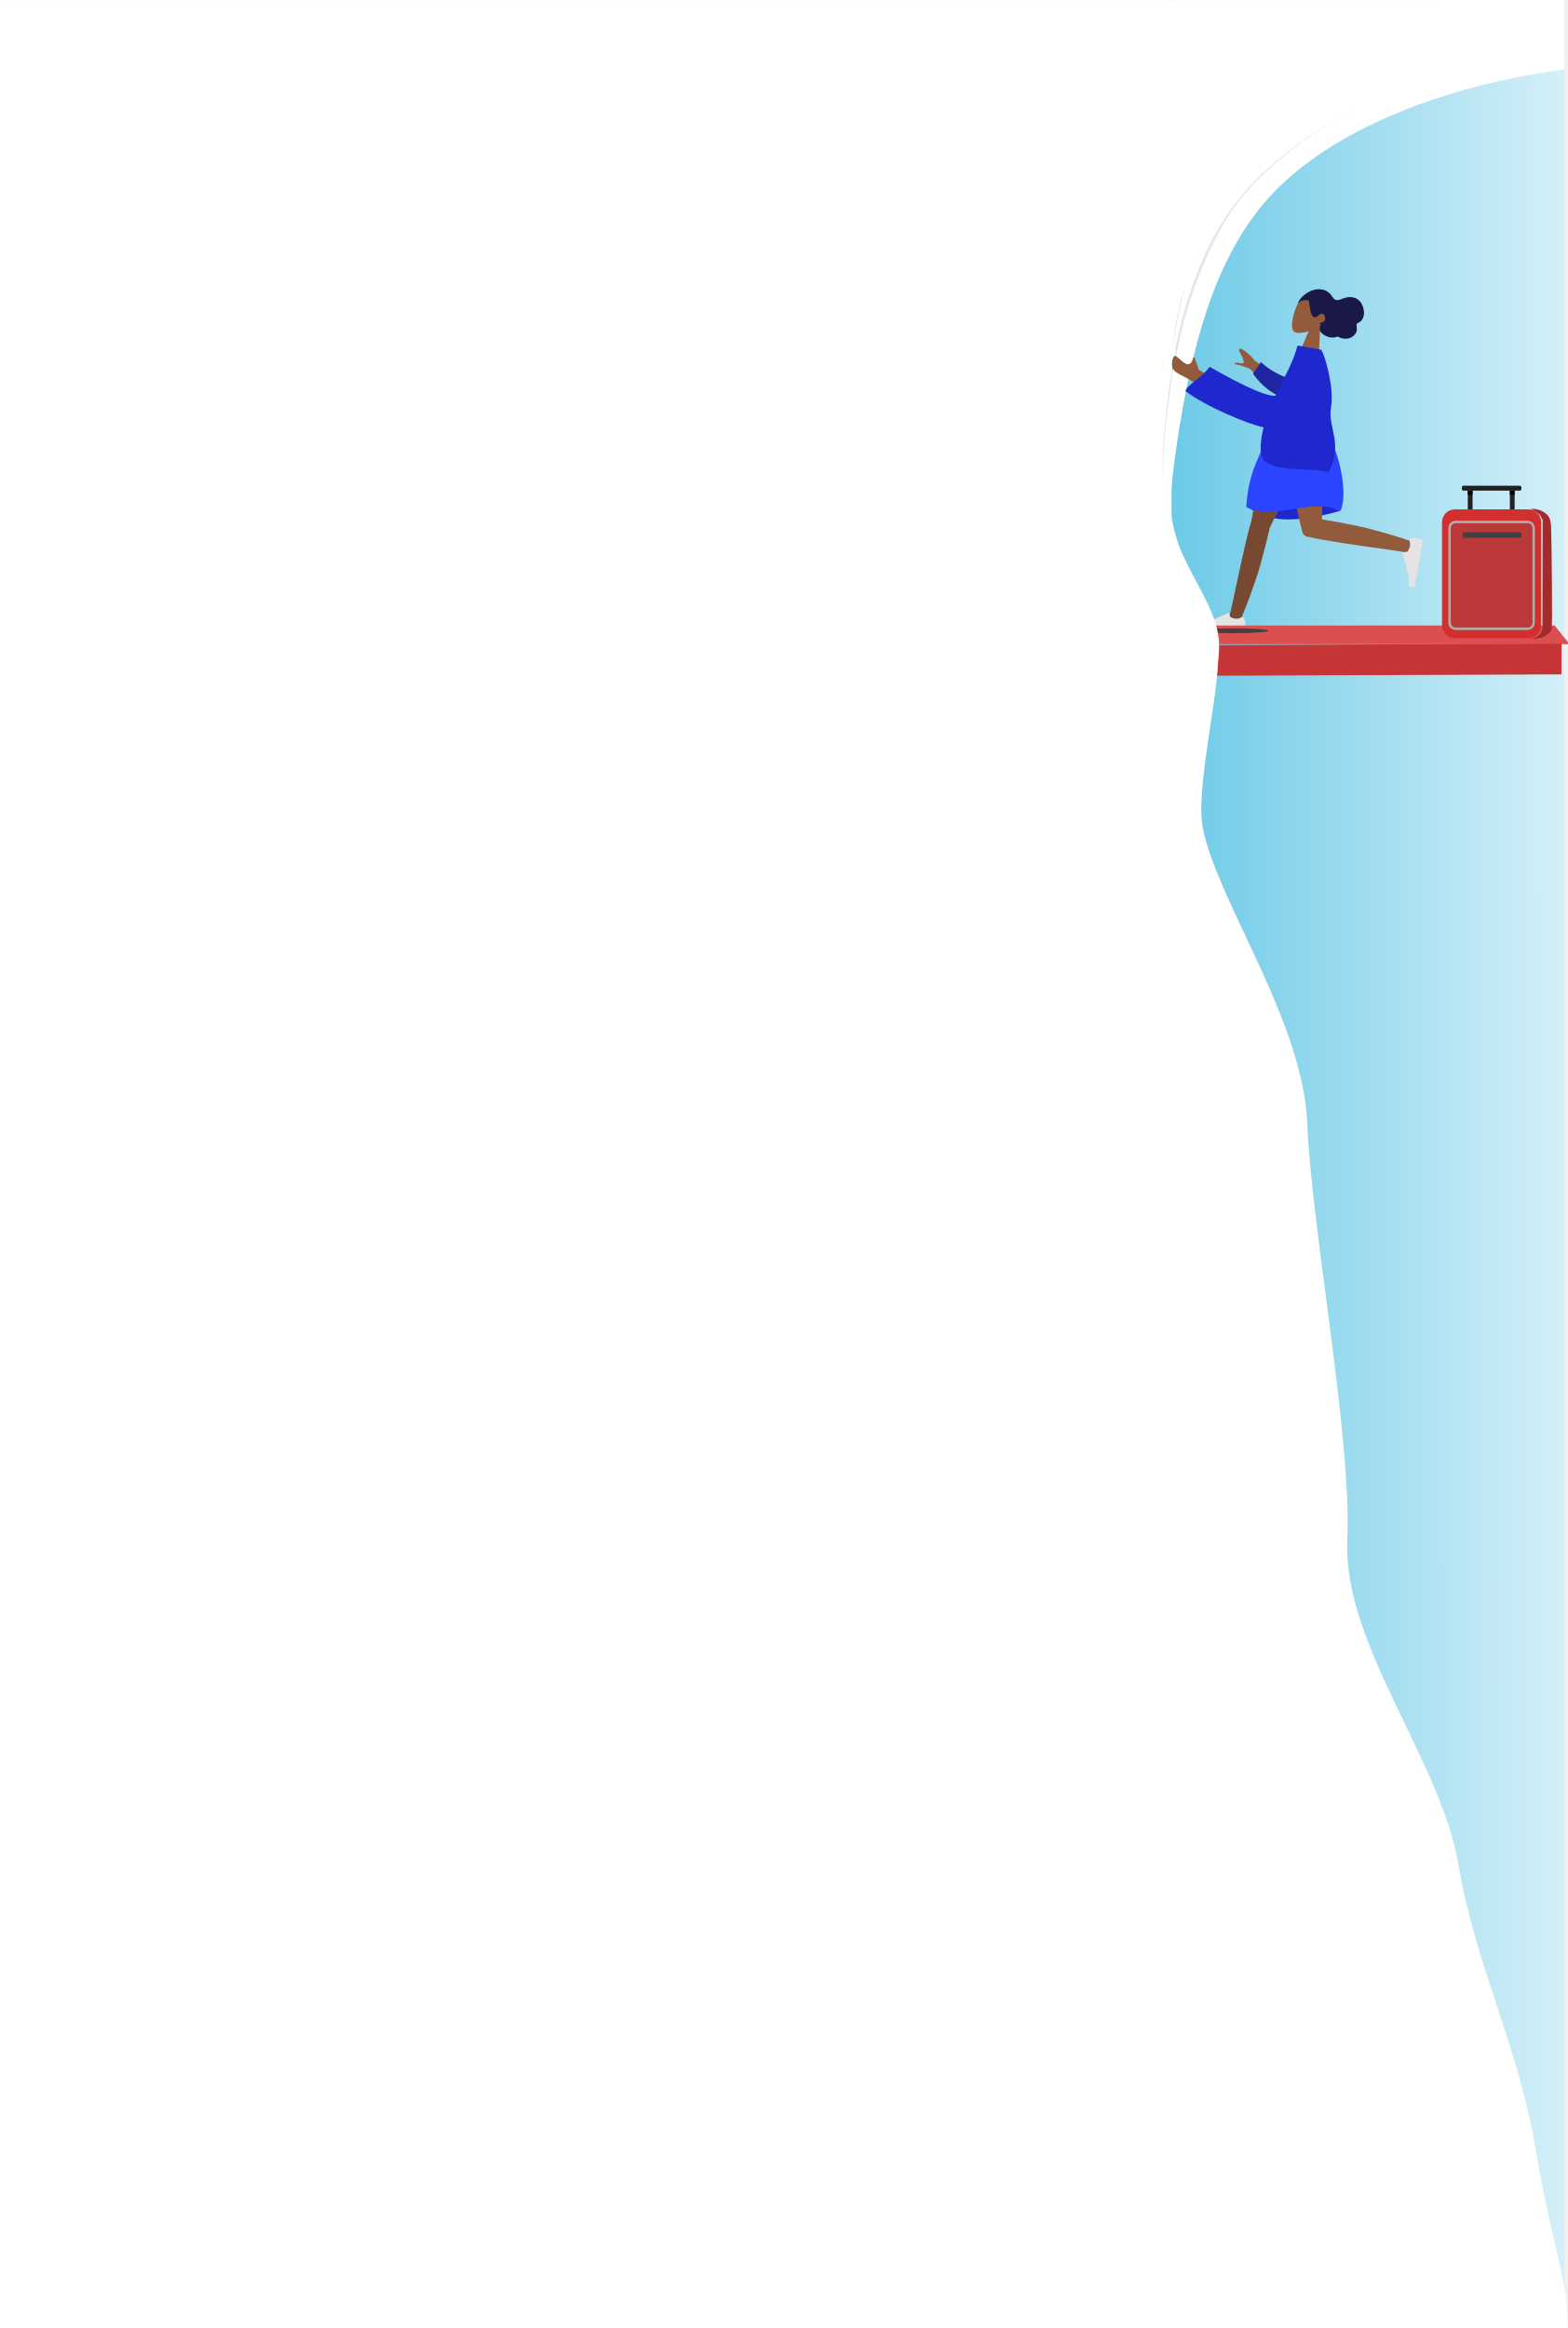
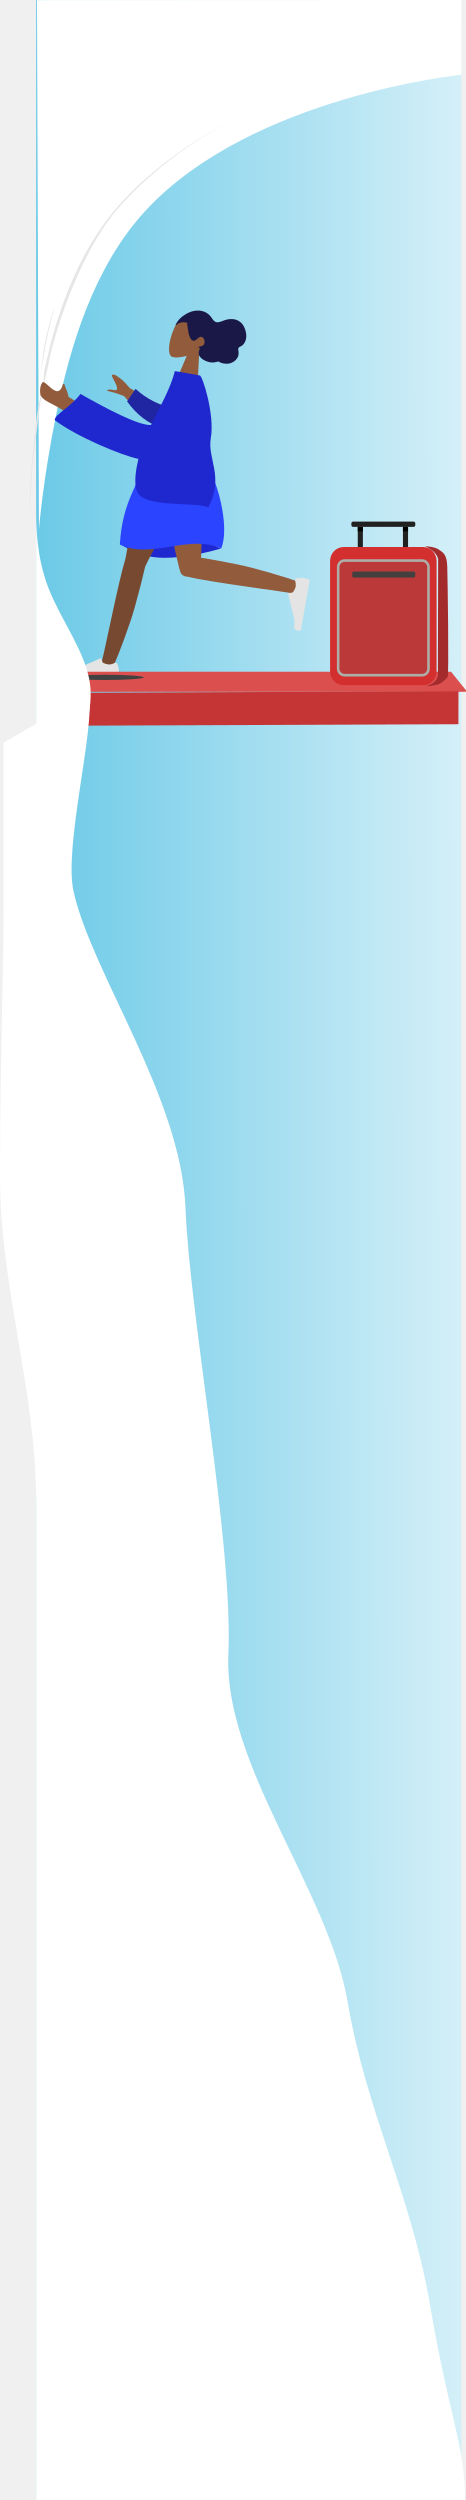
- <svg xmlns="http://www.w3.org/2000/svg" width="1924.182" height="2857.154" viewBox="0 0 1924.182 2857.154">
+ <svg xmlns="http://www.w3.org/2000/svg" width="531.462" height="2857.154" viewBox="0 0 531.462 2857.154">
  <defs>
    <linearGradient id="a" x1="-0.176" y1="0.527" x2="1.408" y2="0.521" gradientUnits="objectBoundingBox">
      <stop offset="0" stop-color="#59c3e4" />
      <stop offset="1" stop-color="#fff" />
    </linearGradient>
  </defs>
-   <g transform="translate(0 0.154)">
+   <g transform="translate(-1392.72 0.154)">
    <rect width="486" height="2857" transform="translate(1434)" fill="url(#a)" />
-     <rect width="2857" height="1438" transform="translate(1438) rotate(90)" fill="#fff" />
    <g transform="translate(2383.592 85) rotate(90)">
      <rect width="607" height="484" transform="translate(-85 463.592)" fill="none" />
      <path d="M0-8.408s24.2,239.049,154.637,360.3c65.349,60.746,157.666,87.1,232.66,102.533,74.691,15.367,132.19,19.928,132.19,19.928l-604.8,2.261L-85.431-8.5Z" transform="translate(0.276 472)" fill="#fff" />
    </g>
    <path d="M1663.385,2702.078s-83.433,37.467-141.556,105.146-76.781,161.229-82.48,186.665c-2.144,31.369,2.573,4.236-3.075,24.945s-7.51,47.579-10.608,77.592a591.444,591.444,0,0,0-2.643,60.592s1.456-43.142,4.2-65.246c3.3-26.6,7.052-59.375,9.051-68.666,3.628-16.864,11.547-54.162,11.547-53.22-.471.471,25.579-104.455,76.266-162.661C1584.521,2737.6,1663.385,2702.078,1663.385,2702.078Z" transform="translate(3.706 -2569.296)" fill="#e6e6e6" />
    <path d="M1443.085,2945.356s-2.96,9.235-5.518,21.855-4.715,28.624-4.715,28.624-2.559,39.495-2.559,38.886c0,0,1.662-24.291,4.86-46.633S1443.085,2945.356,1443.085,2945.356Z" transform="translate(168.493 -2667.224) rotate(3)" fill="#e6e6e6" />
    <g transform="translate(1450 348)">
      <g transform="translate(0 0)">
        <g transform="matrix(-0.966, -0.259, 0.259, -0.966, 206.729, 103.19)">
          <g transform="translate(39.63 0)">
            <path d="M8.617,40.162C3.811,45.8.559,52.716,1.1,60.462,2.668,82.78,33.736,77.87,39.78,66.606S45.1,26.768,37.294,24.755c-3.115-.8-9.75,1.164-16.5,5.234L25.03,0H0Z" transform="translate(0)" fill="#915b3c" fill-rule="evenodd" />
          </g>
          <path d="M81.773,31.826a28.613,28.613,0,0,1-1.343,4.463,20.89,20.89,0,0,1-2.634,4.9,37.034,37.034,0,0,1-6.965,7.557c-4.782,3.9-10.868,6.15-16.853,5.419a17.3,17.3,0,0,1-8.453-3.44c-2.256-1.734-4.426-4.285-7.347-4.469-3.178-.2-6.092,2.606-8.641,4.339a23.222,23.222,0,0,1-9.291,3.93A15.448,15.448,0,0,1,5.454,48.932C1.327,44.019-1.673,36.814,1.037,30.3a8.351,8.351,0,0,1,2.082-3.076c.853-.775,2.156-1.6,2.5-2.839.367-1.317-.73-3.016-1.156-4.2a12.375,12.375,0,0,1-.932-5.34A13.767,13.767,0,0,1,7.752,6.908a14.023,14.023,0,0,1,7.275-3.735A20.411,20.411,0,0,1,20.5,2.75a17.04,17.04,0,0,1,2.591.52,2.344,2.344,0,0,0,2.061-.5,16.913,16.913,0,0,1,10.9-2.7c3.289.274,7.08,1.071,9.763,3.324,2.98,2.5,2.92,5.954,2.219,9.641.743-.368,2.8-.6,1.57.871a6.649,6.649,0,0,1-2.03,1.16,7.386,7.386,0,0,0-2.029,1.562c-2.279,2.621.023,7.956,2.887,8.835,4.256,1.306,5.208-4.712,8.246-6.269,1.747-.9,3.574.328,4.882,1.578a19.55,19.55,0,0,1,3.979,6.147c.85,1.858,1.64,3.742,2.506,5.591.4.863,1.8,3.3,1.1,4.28,3.048.608,6.443-.659,9.068-2.32a6.2,6.2,0,0,0,2.491-2.656c.124-.26.394-1.032.733-1.064.631-.059.4.712.333,1.079" transform="translate(0 29.723)" fill="#191847" fill-rule="evenodd" />
        </g>
        <g transform="translate(18.149 171.51)">
          <path d="M216.922,102.3q-37.529,10.5-64.756,10.5t-50.58-16.164q36.723-10.774,60.488-10.774T216.922,102.3Z" transform="translate(-40.055 5.046)" fill="#1f28cf" fill-rule="evenodd" />
          <path d="M174.691,122.878a5.918,5.918,0,0,0,.606-1.184C178.641,112.85,232.206,17.443,237.543,0H177.236c-4.057,13.262-22.319,96.488-24.889,113.093-8.109,26.193-24.8,111.02-26.935,116.9-2.243,6.182,10.373,12.622,13.735,5.022,5.349-12.093,18.094-45.554,23.769-65.985C168.236,149.872,172.568,132.64,174.691,122.878Z" transform="translate(-84.237 5.046)" fill="#784931" fill-rule="evenodd" />
          <path d="M47.106,134.527c24.489,6.189,114.064,17.379,120.211,19.134,6.323,1.805,11.868-11.229,4.052-14.052-12.437-4.493-46.705-14.873-67.483-19.109-16.712-3.407-31.962-6.187-42.2-7.815C62.553,83.925,66.518,14.907,63.92,0H10.561c2.492,14.294,23.558,118.6,27.474,129.036,1.243,3.727,4.95,5.374,9.072,5.491Z" transform="translate(92.687 5.046)" fill="#915b3c" fill-rule="evenodd" />
          <g transform="translate(278.786 142.104) rotate(100)">
            <path d="M1.75,15.224A22.392,22.392,0,0,1,0,8.233,52.33,52.33,0,0,1,.94,0H59.761q2.293,7.58-2.647,8.184T48.907,9.276L21.567,21.464a1.043,1.043,0,0,1-1.377-.528l-.012-.027-1.757-4.263a18.755,18.755,0,0,0-7.432-2.134,16.831,16.831,0,0,0-6.416,1.876h0a2.086,2.086,0,0,1-2.765-1.027Q1.776,15.294,1.75,15.224Z" transform="translate(0 0)" fill="#e4e4e4" fill-rule="evenodd" />
          </g>
          <g transform="translate(0 232.743)">
            <path d="M59.781,26.492a22.392,22.392,0,0,1,1.75,6.991,52.33,52.33,0,0,1-.94,8.233H1.77q-2.293-7.58,2.647-8.184t8.207-1.091l27.34-12.188a1.043,1.043,0,0,1,1.377.528l.012.027L43.11,25.07A18.755,18.755,0,0,0,50.542,27.2a16.831,16.831,0,0,0,6.416-1.876h0a2.086,2.086,0,0,1,2.765,1.027Q59.755,26.422,59.781,26.492Z" transform="translate(-1.043 -20.161)" fill="#e4e4e4" fill-rule="evenodd" />
          </g>
          <path d="M192.56,0q-35.271-10.091-66.745,0c-7.3,33.307-25.039,46.527-28.158,97.593,35.458,17.619,79.26-12.565,115.761,4.616C223.847,78.177,209.247,20.3,192.56,0Z" transform="translate(-36.126 5.046)" fill="#2b44ff" fill-rule="evenodd" />
        </g>
        <g transform="translate(189.088 239.49) rotate(-170)">
          <path d="M-10.558,29.841,39.187,48.015c8.634,7.148,9.606,7.586,17.988,11.541,2.561.745,7.039,1.2,2.85-3.986S51.767,44.806,53.9,43.209s7.454.634,10-2.019c1.7-1.768.143.552-19.734-3.266L19.175,18.337ZM81.329,15.957,106.4,25.973a34,34,0,0,0,4.653,8.839c1.929,2.53,1.563,5.47,4.189,4.565-.014.037.1-10.207,6.583-9.277S135.7,39,138.426,37.331c2.255-3.584,1.779-9.672-.077-15.119-5.6-6.379-13.13-6.147-28.239-12.308A107.608,107.608,0,0,1,82.627,0Z" transform="translate(82.401 76.897)" fill="#915b3c" fill-rule="evenodd" />
          <path d="M5.741,25.4a88.944,88.944,0,0,1,49.272,6.637L59.54,15.328C45.317,5.077,26.447-2.207,11.4.61-.452,2.831-4.257,18.2,5.741,25.4Z" transform="translate(65.581 84.94) rotate(9)" fill="#2026a2" fill-rule="evenodd" />
          <path d="M84.35,85.593c13.461-3.357,53.881,9.7,85.566,20.97,7.859-16.259,24.448-27.594,23.855-34.517-27.18-14.2-82.805-26.694-102-27.112.61-11.388.749-25.408-3.908-35.31-9.573-20.355-65.628-1.5-84.476-5.214C-8.415,42.74,14.407,58.317,14.425,82.844c.02,26.859,21.587,68.2,24.76,68.2H68.122C69.719,130.533,77.755,107.926,84.35,85.593Z" transform="translate(6.042 1.981)" fill="#1f28cf" fill-rule="evenodd" />
        </g>
      </g>
    </g>
    <path d="M0,0H469.562V64H0Z" transform="matrix(0.951, 0, 0.288, 0.358, 1461.629, 767.532)" fill="#dc4f4f" />
    <path d="M1446.726,3300.639v19.815l4.67,42.85,0-37.25Z" transform="translate(0 -2534)" fill="#af2222" />
    <path d="M1451.393,3363.32v-37.561l465.282-2.009-.051,37.784Z" transform="translate(0 -2534)" fill="#c53535" />
    <ellipse cx="44" cy="3" rx="44" ry="3" transform="translate(1469 771)" fill="#414141" />
    <path d="M0,242.085H18.279c18.279,0,54.836,0,91.394-14.229s73.115-42.686,109.673-47.444c36.558-4.58,73.115,14.1,91.394,23.744l18.279,9.471v28.458H0Z" transform="translate(1676.062 562.506) rotate(90)" fill="#fff" />
    <g transform="translate(46.941) scale(0.974 1)">
      <rect width="24.5" height="6" transform="translate(1807.5 601.5) rotate(90)" fill="#212121" />
      <rect width="24.5" height="6" transform="translate(1860.5 601.5) rotate(90)" fill="#212121" />
      <rect width="6" height="5" transform="translate(1801.5 602)" />
      <rect width="6" height="5" transform="translate(1854.5 602)" />
      <rect width="75" height="6" rx="2" transform="translate(1794 596)" fill="#212121" />
      <rect width="125" height="158" rx="16" transform="translate(1769 625)" fill="#d42f2f" />
      <g transform="translate(1777 639)" fill="#bb3939" stroke="#aeaea9" stroke-width="3">
        <rect width="109" height="134" rx="9" stroke="none" />
        <rect x="1.5" y="1.5" width="106" height="131" rx="7.5" fill="none" />
      </g>
      <rect width="74" height="7" rx="2" transform="translate(1795 653)" fill="#444040" />
    </g>
    <path d="M1878.546,3158.082s6.51,3.039,10.24,6.671a17.54,17.54,0,0,1,4.679,7.858l-.292,133.492a12.229,12.229,0,0,1-3.787,6.865c-3.315,3.023-9.475,5.226-9.475,5.226s8.9-.838,13.261-2.057,9.652-6.459,11.181-8.734,0-112.059-.494-126.232-4.9-15.844-9.723-19.281S1878.546,3158.082,1878.546,3158.082Z" transform="translate(0 -2534)" fill="#a42b2b" />
    <path d="M80.107,277.3c93.782-20.563,235.3-123,362.122-128s383.629-54.668,510.449-48.968C1079.5,105.632,1223.4-14.8,1350.217-36.1c126.82-21.7,218.968-72.392,345.788-94.092,126.82-21.3,159.585-39.989,222.995-39.989V320H777.618c-126.82,0-244.43,41.28-371.251,41.28s-240.5-4.118-303.911-4.118h-191.9L-145.7,259.509C-104.57,252.8,29.371,288.425,80.107,277.3Z" transform="translate(1754 938) rotate(90)" fill="#fff" />
  </g>
</svg>
